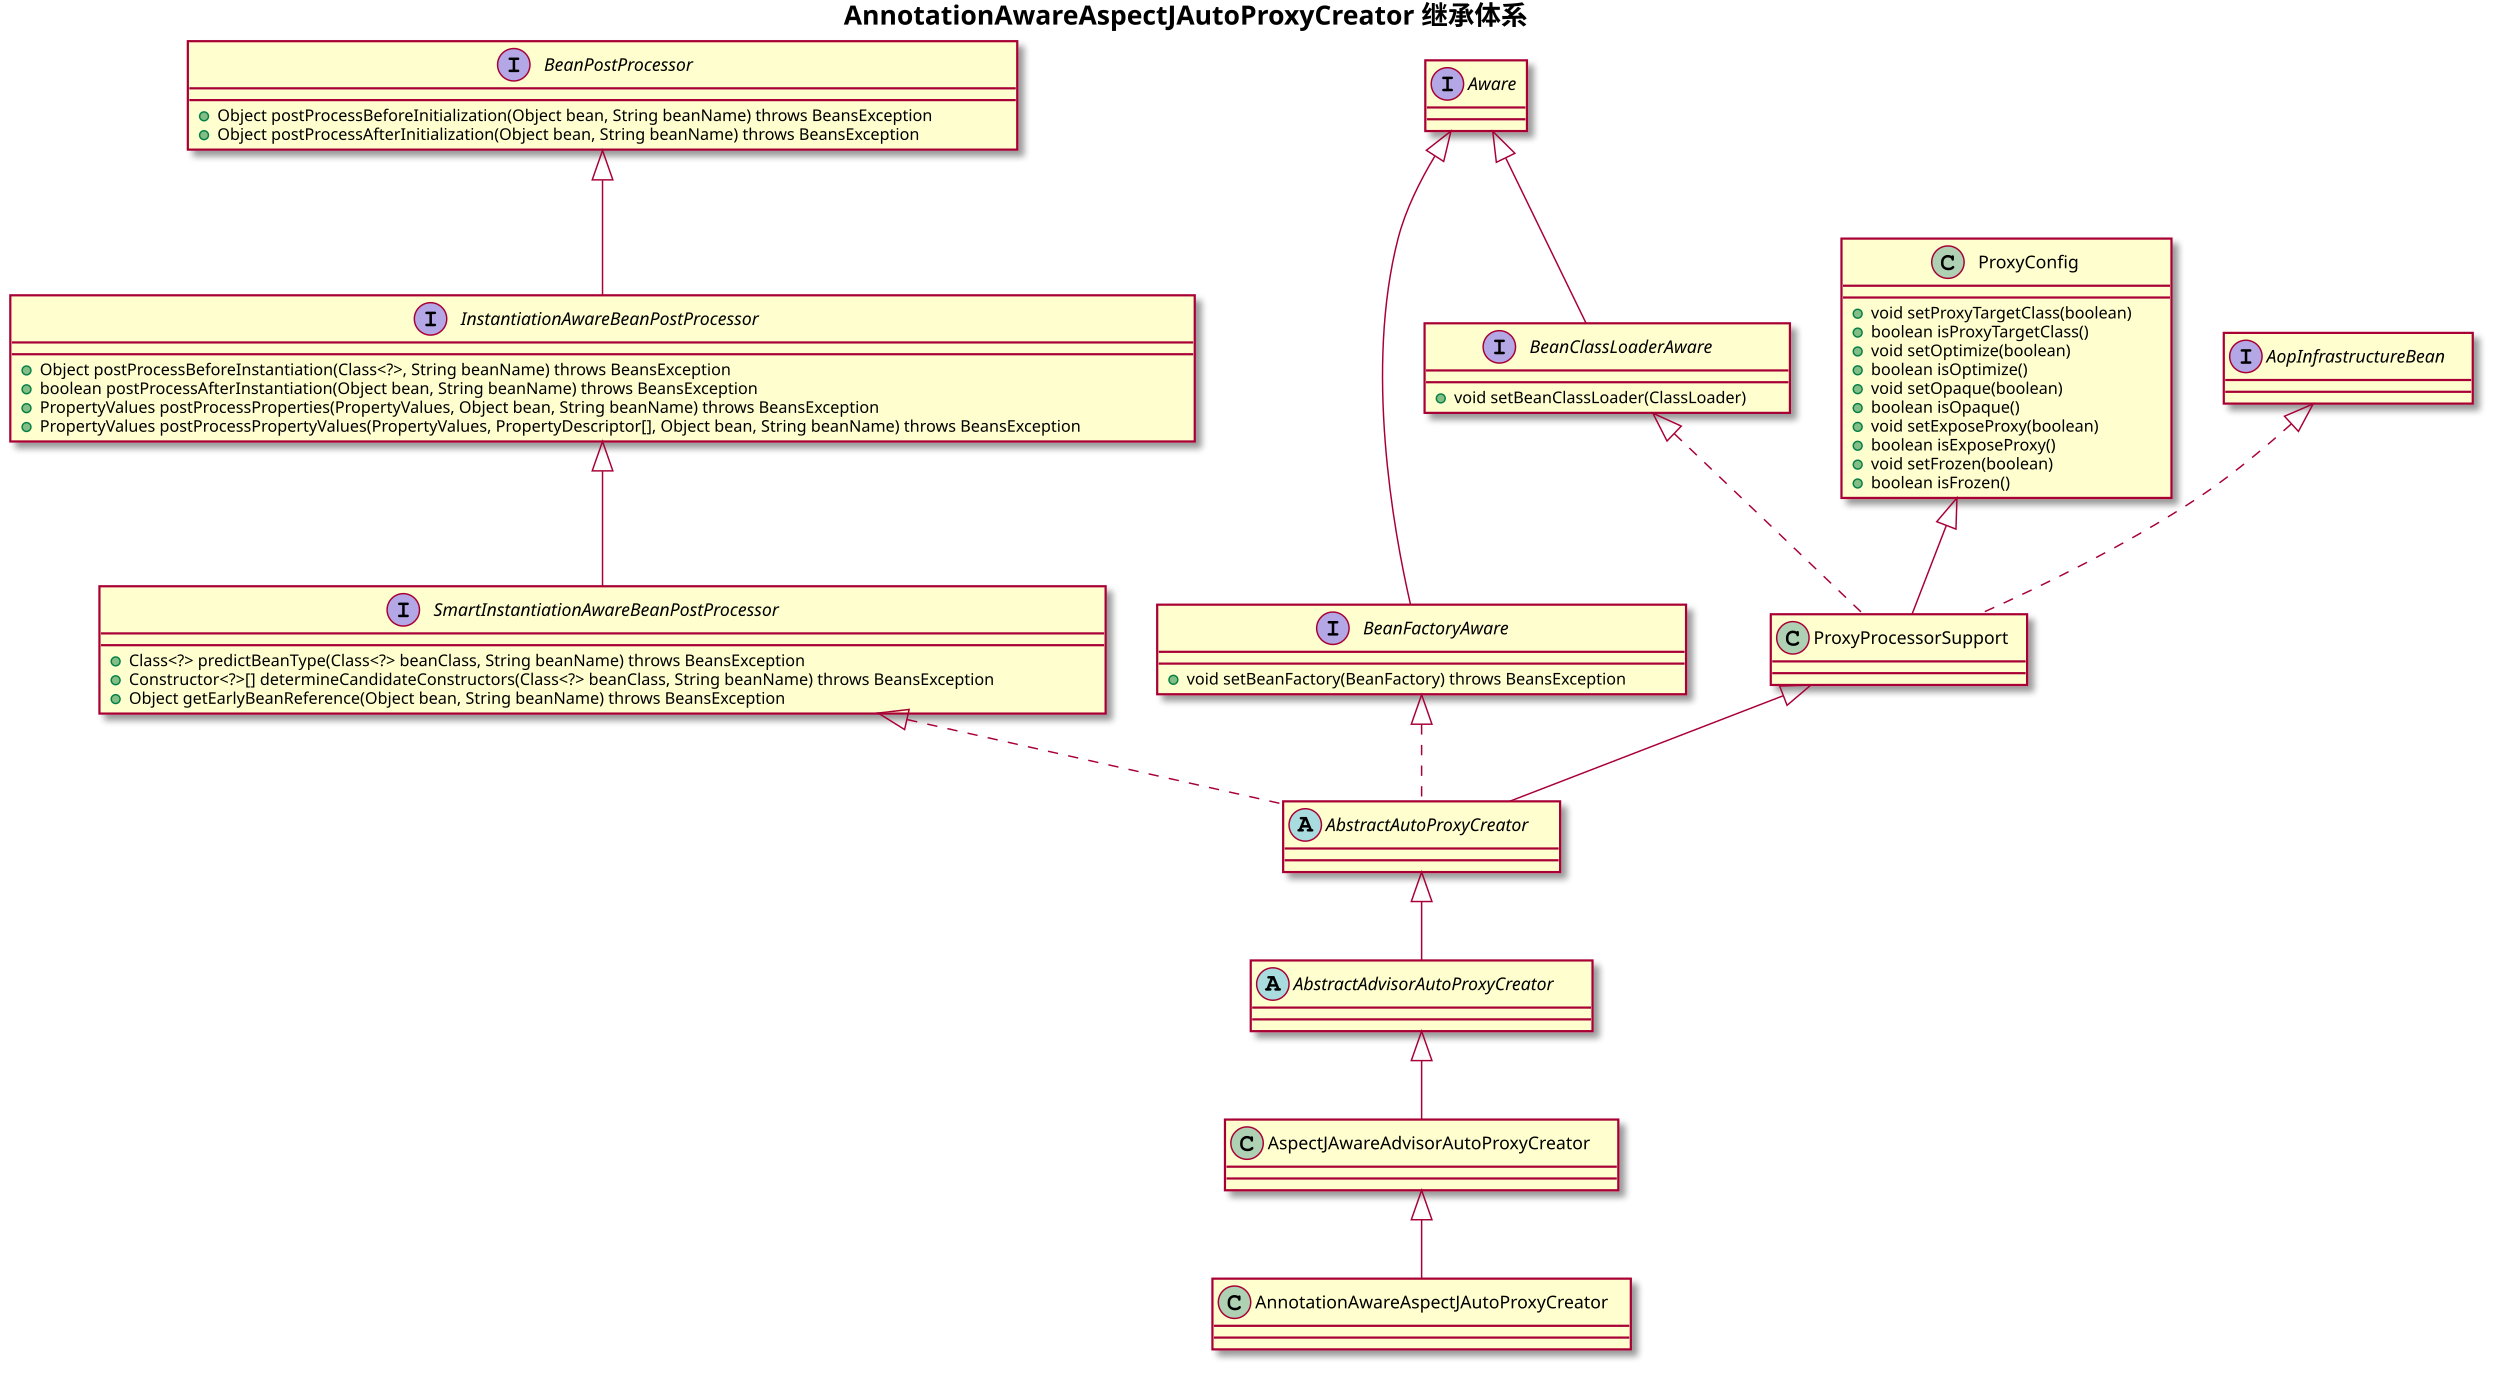
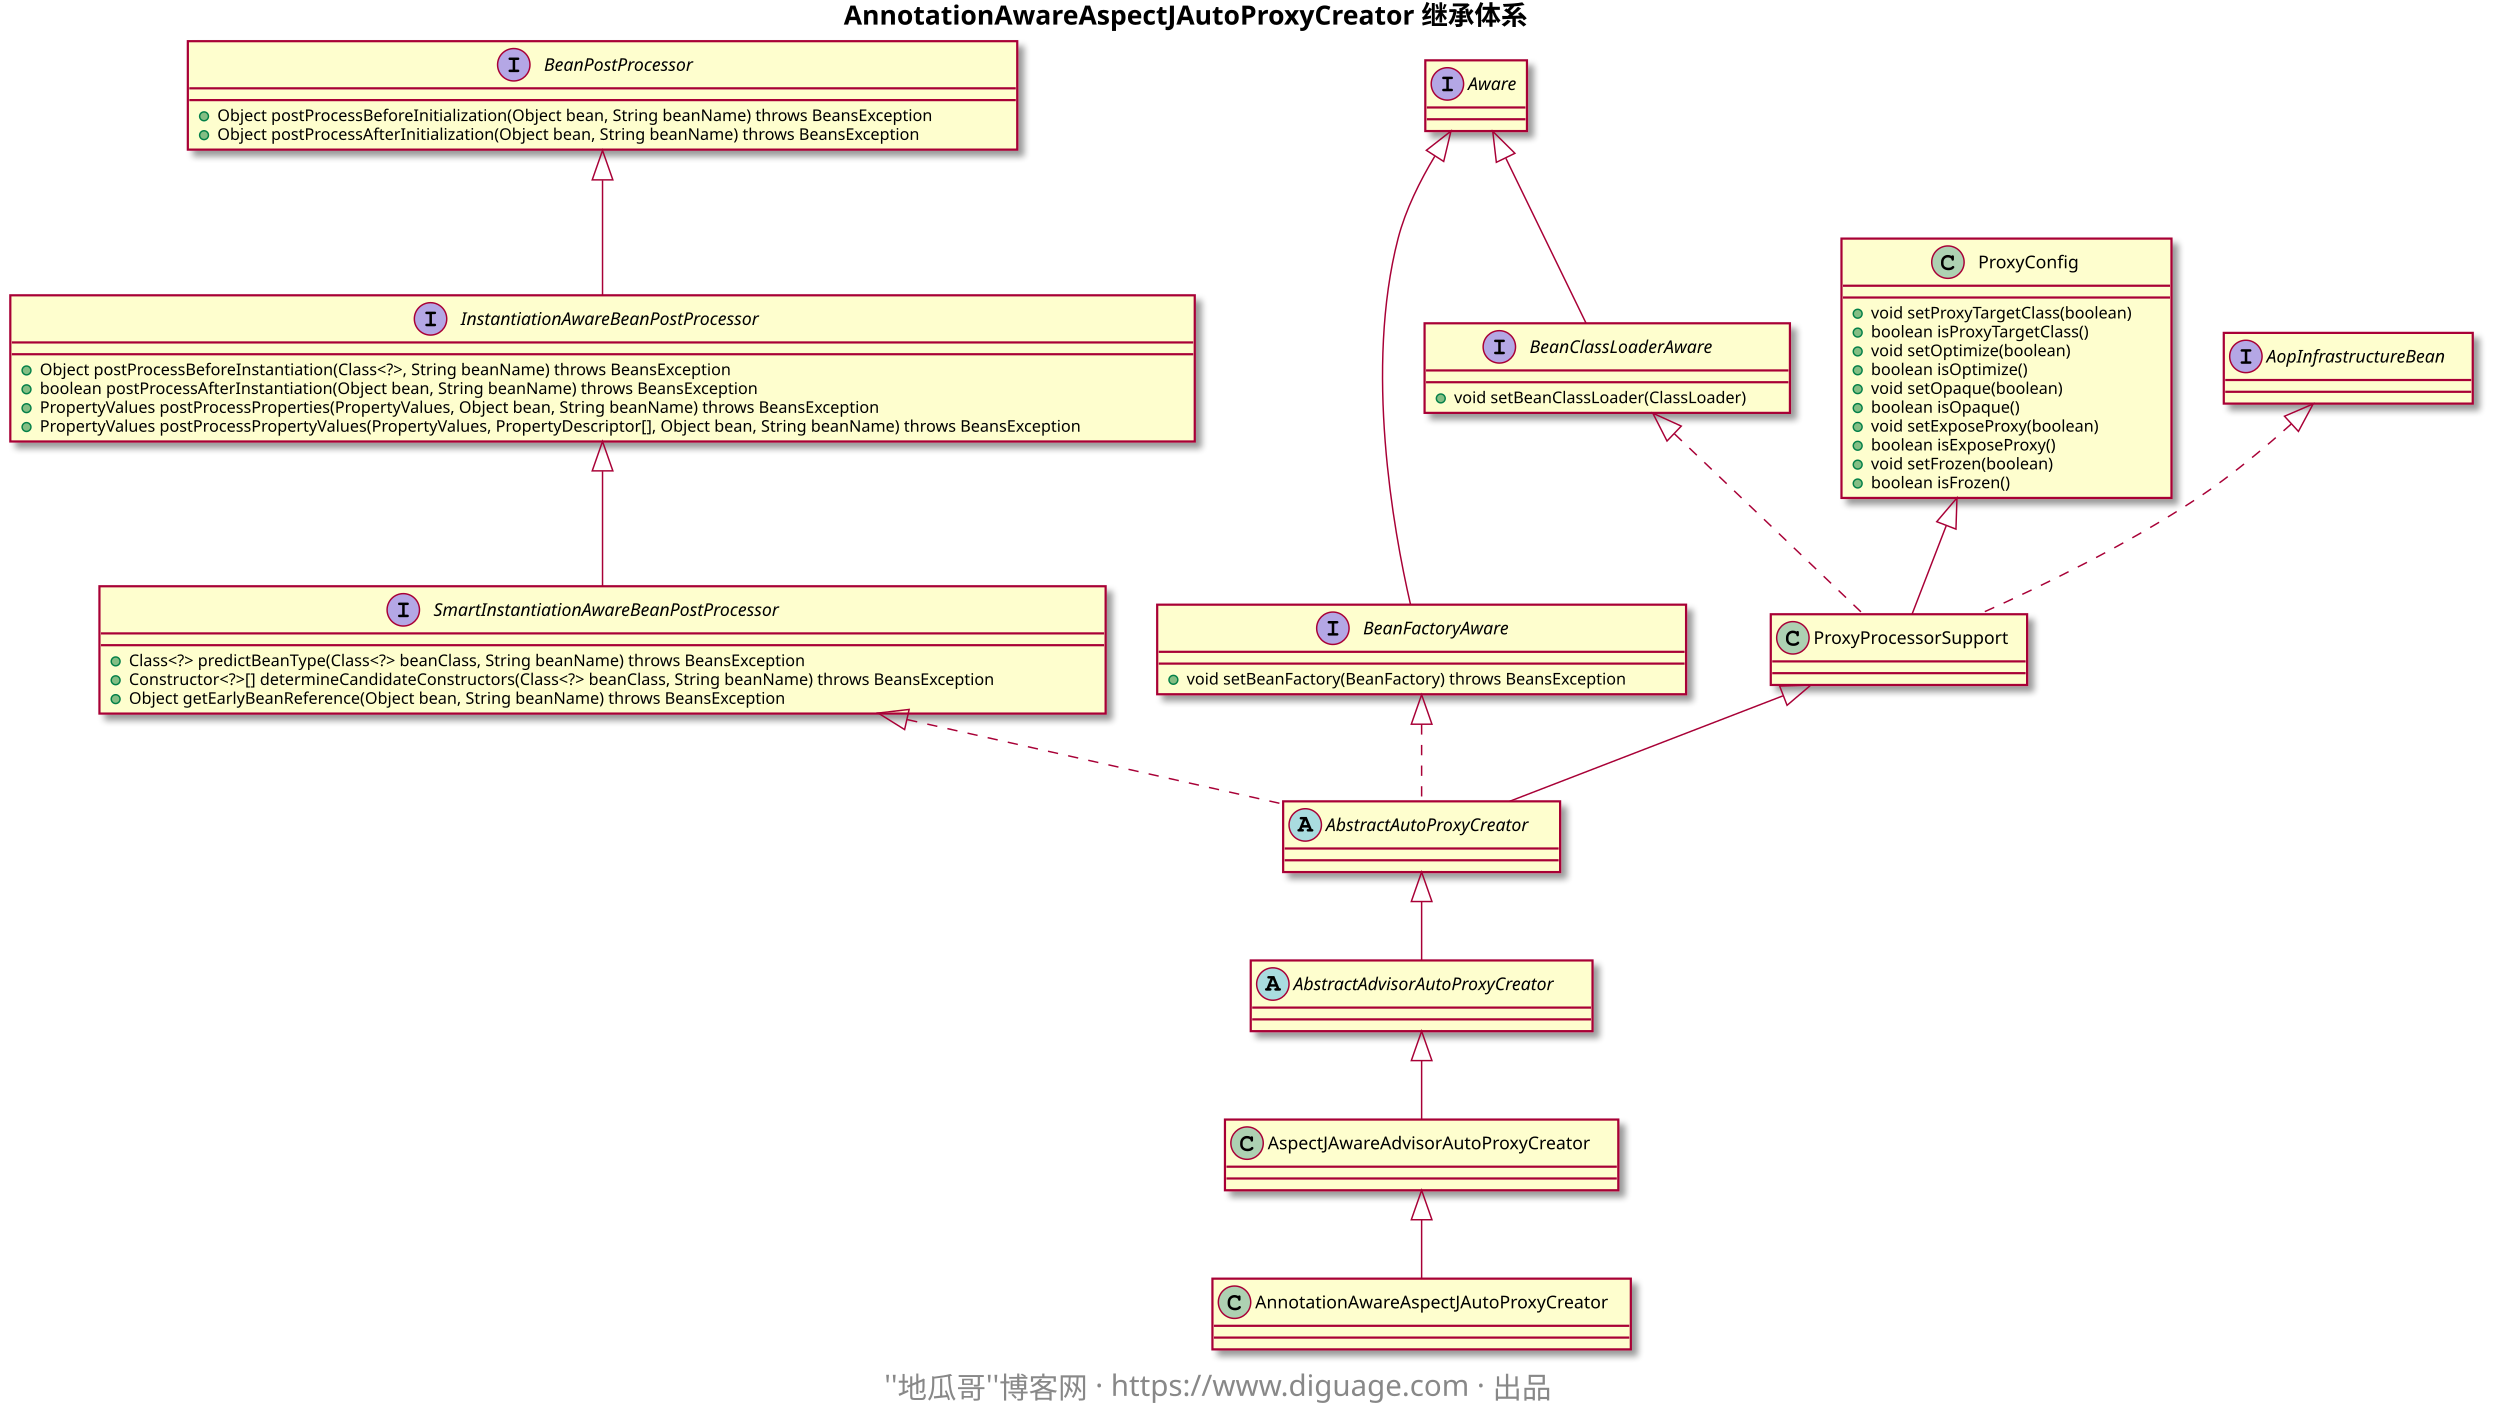
- <svg xmlns="http://www.w3.org/2000/svg" contentScriptType="application/ecmascript" contentStyleType="text/css" height="934px" preserveAspectRatio="none" style="width:1697px;height:934px;" version="1.1" viewBox="0 0 1697 934" width="1697px" zoomAndPan="magnify">
+ <svg xmlns="http://www.w3.org/2000/svg" contentScriptType="application/ecmascript" contentStyleType="text/css" height="961px" preserveAspectRatio="none" style="width:1697px;height:961px;" version="1.1" viewBox="0 0 1697 961" width="1697px" zoomAndPan="magnify">
  <defs>
-     <filter height="300%" id="f1hyvmqnyovmdp" width="300%" x="-1" y="-1">
+     <filter height="300%" id="fa6616kjpkl2q" width="300%" x="-1" y="-1">
      <feGaussianBlur result="blurOut" stdDeviation="2.0" />
      <feColorMatrix in="blurOut" result="blurOut2" type="matrix" values="0 0 0 0 0 0 0 0 0 0 0 0 0 0 0 0 0 0 .4 0" />
      <feOffset dx="4.0" dy="4.0" in="blurOut2" result="blurOut3" />
      <feBlend in="SourceGraphic" in2="blurOut3" mode="normal" />
    </filter>
  </defs>
  <g>
    <text fill="#000000" font-family="sans-serif" font-size="18" font-weight="bold" lengthAdjust="spacingAndGlyphs" textLength="534" x="572.75" y="16.708">AnnotationAwareAspectJAutoProxyCreator 继承体系</text>
-     <rect fill="#FEFECE" filter="url(#f1hyvmqnyovmdp)" height="73.609" id="BeanPostProcessor" style="stroke: #A80036; stroke-width: 1.5;" width="563" x="127.5" y="27.953" />
+     <rect fill="#FEFECE" filter="url(#fa6616kjpkl2q)" height="73.609" id="BeanPostProcessor" style="stroke: #A80036; stroke-width: 1.5;" width="563" x="127.5" y="27.953" />
    <ellipse cx="348.75" cy="43.953" fill="#B4A7E5" rx="11" ry="11" style="stroke: #A80036; stroke-width: 1.0;" />
    <path d="M349.703,40.734 L351.422,40.734 C351.812,40.734 352,40.703 352.125,40.625 C352.391,40.469 352.531,40.188 352.531,39.891 C352.531,39.625 352.422,39.359 352.188,39.188 C352.016,39.078 351.875,39.047 351.422,39.047 L346.281,39.047 C345.844,39.047 345.719,39.062 345.562,39.156 C345.312,39.312 345.156,39.609 345.156,39.891 C345.156,40.172 345.297,40.422 345.516,40.594 C345.672,40.703 345.859,40.734 346.281,40.734 L348,40.734 L348,47.25 L346.281,47.25 C345.844,47.25 345.719,47.266 345.562,47.375 C345.312,47.531 345.156,47.812 345.156,48.109 C345.156,48.359 345.297,48.625 345.516,48.781 C345.672,48.906 345.875,48.953 346.281,48.953 L351.422,48.953 C352.172,48.953 352.531,48.672 352.531,48.109 C352.531,47.828 352.422,47.578 352.188,47.406 C352.016,47.281 351.875,47.25 351.422,47.25 L349.703,47.25 L349.703,40.734 Z " />
    <text fill="#000000" font-family="sans-serif" font-size="12" font-style="italic" lengthAdjust="spacingAndGlyphs" textLength="112" x="369.25" y="48.107">BeanPostProcessor</text>
    <line style="stroke: #A80036; stroke-width: 1.5;" x1="128.5" x2="689.5" y1="59.953" y2="59.953" />
    <line style="stroke: #A80036; stroke-width: 1.5;" x1="128.5" x2="689.5" y1="67.953" y2="67.953" />
    <ellipse cx="138.5" cy="78.953" fill="#84BE84" rx="3" ry="3" style="stroke: #038048; stroke-width: 1.0;" />
    <text fill="#000000" font-family="sans-serif" font-size="11" lengthAdjust="spacingAndGlyphs" textLength="537" x="147.5" y="82.164">Object postProcessBeforeInitialization(Object bean, String beanName) throws BeansException</text>
    <ellipse cx="138.5" cy="91.758" fill="#84BE84" rx="3" ry="3" style="stroke: #038048; stroke-width: 1.0;" />
    <text fill="#000000" font-family="sans-serif" font-size="11" lengthAdjust="spacingAndGlyphs" textLength="526" x="147.5" y="94.968">Object postProcessAfterInitialization(Object bean, String beanName) throws BeansException</text>
-     <rect fill="#FEFECE" filter="url(#f1hyvmqnyovmdp)" height="99.219" id="InstantiationAwareBeanPostProcessor" style="stroke: #A80036; stroke-width: 1.5;" width="804" x="7" y="200.453" />
+     <rect fill="#FEFECE" filter="url(#fa6616kjpkl2q)" height="99.219" id="InstantiationAwareBeanPostProcessor" style="stroke: #A80036; stroke-width: 1.5;" width="804" x="7" y="200.453" />
    <ellipse cx="292.25" cy="216.453" fill="#B4A7E5" rx="11" ry="11" style="stroke: #A80036; stroke-width: 1.0;" />
    <path d="M293.203,213.234 L294.922,213.234 C295.312,213.234 295.5,213.203 295.625,213.125 C295.891,212.969 296.031,212.688 296.031,212.391 C296.031,212.125 295.922,211.859 295.688,211.688 C295.516,211.578 295.375,211.547 294.922,211.547 L289.781,211.547 C289.344,211.547 289.219,211.562 289.062,211.656 C288.812,211.812 288.656,212.109 288.656,212.391 C288.656,212.672 288.797,212.922 289.016,213.094 C289.172,213.203 289.359,213.234 289.781,213.234 L291.5,213.234 L291.5,219.75 L289.781,219.75 C289.344,219.75 289.219,219.766 289.062,219.875 C288.812,220.031 288.656,220.312 288.656,220.609 C288.656,220.859 288.797,221.125 289.016,221.281 C289.172,221.406 289.375,221.453 289.781,221.453 L294.922,221.453 C295.672,221.453 296.031,221.172 296.031,220.609 C296.031,220.328 295.922,220.078 295.688,219.906 C295.516,219.781 295.375,219.75 294.922,219.75 L293.203,219.75 L293.203,213.234 Z " />
    <text fill="#000000" font-family="sans-serif" font-size="12" font-style="italic" lengthAdjust="spacingAndGlyphs" textLength="225" x="312.75" y="220.607">InstantiationAwareBeanPostProcessor</text>
    <line style="stroke: #A80036; stroke-width: 1.5;" x1="8" x2="810" y1="232.453" y2="232.453" />
    <line style="stroke: #A80036; stroke-width: 1.5;" x1="8" x2="810" y1="240.453" y2="240.453" />
    <ellipse cx="18" cy="251.453" fill="#84BE84" rx="3" ry="3" style="stroke: #038048; stroke-width: 1.0;" />
    <text fill="#000000" font-family="sans-serif" font-size="11" lengthAdjust="spacingAndGlyphs" textLength="522" x="27" y="254.664">Object postProcessBeforeInstantiation(Class&lt;?&gt;, String beanName) throws BeansException</text>
    <ellipse cx="18" cy="264.258" fill="#84BE84" rx="3" ry="3" style="stroke: #038048; stroke-width: 1.0;" />
    <text fill="#000000" font-family="sans-serif" font-size="11" lengthAdjust="spacingAndGlyphs" textLength="536" x="27" y="267.468">boolean postProcessAfterInstantiation(Object bean, String beanName) throws BeansException</text>
    <ellipse cx="18" cy="277.062" fill="#84BE84" rx="3" ry="3" style="stroke: #038048; stroke-width: 1.0;" />
    <text fill="#000000" font-family="sans-serif" font-size="11" lengthAdjust="spacingAndGlyphs" textLength="629" x="27" y="280.273">PropertyValues postProcessProperties(PropertyValues, Object bean, String beanName) throws BeansException</text>
    <ellipse cx="18" cy="289.867" fill="#84BE84" rx="3" ry="3" style="stroke: #038048; stroke-width: 1.0;" />
    <text fill="#000000" font-family="sans-serif" font-size="11" lengthAdjust="spacingAndGlyphs" textLength="778" x="27" y="293.078">PropertyValues postProcessPropertyValues(PropertyValues, PropertyDescriptor[], Object bean, String beanName) throws BeansException</text>
-     <rect fill="#FEFECE" filter="url(#f1hyvmqnyovmdp)" height="60.805" id="BeanFactoryAware" style="stroke: #A80036; stroke-width: 1.5;" width="359" x="785.5" y="410.453" />
+     <rect fill="#FEFECE" filter="url(#fa6616kjpkl2q)" height="60.805" id="BeanFactoryAware" style="stroke: #A80036; stroke-width: 1.5;" width="359" x="785.5" y="410.453" />
    <ellipse cx="904.75" cy="426.453" fill="#B4A7E5" rx="11" ry="11" style="stroke: #A80036; stroke-width: 1.0;" />
    <path d="M905.703,423.234 L907.422,423.234 C907.812,423.234 908,423.203 908.125,423.125 C908.391,422.969 908.531,422.688 908.531,422.391 C908.531,422.125 908.422,421.859 908.188,421.688 C908.016,421.578 907.875,421.547 907.422,421.547 L902.281,421.547 C901.844,421.547 901.719,421.562 901.562,421.656 C901.312,421.812 901.156,422.109 901.156,422.391 C901.156,422.672 901.297,422.922 901.516,423.094 C901.672,423.203 901.859,423.234 902.281,423.234 L904,423.234 L904,429.75 L902.281,429.75 C901.844,429.75 901.719,429.766 901.562,429.875 C901.312,430.031 901.156,430.312 901.156,430.609 C901.156,430.859 901.297,431.125 901.516,431.281 C901.672,431.406 901.875,431.453 902.281,431.453 L907.422,431.453 C908.172,431.453 908.531,431.172 908.531,430.609 C908.531,430.328 908.422,430.078 908.188,429.906 C908.016,429.781 907.875,429.75 907.422,429.75 L905.703,429.75 L905.703,423.234 Z " />
    <text fill="#000000" font-family="sans-serif" font-size="12" font-style="italic" lengthAdjust="spacingAndGlyphs" textLength="112" x="925.25" y="430.607">BeanFactoryAware</text>
    <line style="stroke: #A80036; stroke-width: 1.5;" x1="786.5" x2="1143.5" y1="442.453" y2="442.453" />
    <line style="stroke: #A80036; stroke-width: 1.5;" x1="786.5" x2="1143.5" y1="450.453" y2="450.453" />
    <ellipse cx="796.5" cy="461.453" fill="#84BE84" rx="3" ry="3" style="stroke: #038048; stroke-width: 1.0;" />
    <text fill="#000000" font-family="sans-serif" font-size="11" lengthAdjust="spacingAndGlyphs" textLength="333" x="805.5" y="464.664">void setBeanFactory(BeanFactory) throws BeansException</text>
-     <rect fill="#FEFECE" filter="url(#f1hyvmqnyovmdp)" height="48" id="Aware" style="stroke: #A80036; stroke-width: 1.5;" width="69" x="967.5" y="40.953" />
+     <rect fill="#FEFECE" filter="url(#fa6616kjpkl2q)" height="48" id="Aware" style="stroke: #A80036; stroke-width: 1.5;" width="69" x="967.5" y="40.953" />
    <ellipse cx="982.5" cy="56.953" fill="#B4A7E5" rx="11" ry="11" style="stroke: #A80036; stroke-width: 1.0;" />
    <path d="M983.453,53.734 L985.172,53.734 C985.562,53.734 985.75,53.703 985.875,53.625 C986.141,53.469 986.281,53.188 986.281,52.891 C986.281,52.625 986.172,52.359 985.938,52.188 C985.766,52.078 985.625,52.047 985.172,52.047 L980.031,52.047 C979.594,52.047 979.469,52.062 979.312,52.156 C979.062,52.312 978.906,52.609 978.906,52.891 C978.906,53.172 979.047,53.422 979.266,53.594 C979.422,53.703 979.609,53.734 980.031,53.734 L981.75,53.734 L981.75,60.25 L980.031,60.25 C979.594,60.25 979.469,60.266 979.312,60.375 C979.062,60.531 978.906,60.812 978.906,61.109 C978.906,61.359 979.047,61.625 979.266,61.781 C979.422,61.906 979.625,61.953 980.031,61.953 L985.172,61.953 C985.922,61.953 986.281,61.672 986.281,61.109 C986.281,60.828 986.172,60.578 985.938,60.406 C985.766,60.281 985.625,60.25 985.172,60.25 L983.453,60.25 L983.453,53.734 Z " />
    <text fill="#000000" font-family="sans-serif" font-size="12" font-style="italic" lengthAdjust="spacingAndGlyphs" textLength="37" x="996.5" y="61.107">Aware</text>
    <line style="stroke: #A80036; stroke-width: 1.5;" x1="968.5" x2="1035.5" y1="72.953" y2="72.953" />
    <line style="stroke: #A80036; stroke-width: 1.5;" x1="968.5" x2="1035.5" y1="80.953" y2="80.953" />
-     <rect fill="#FEFECE" filter="url(#f1hyvmqnyovmdp)" height="60.805" id="BeanClassLoaderAware" style="stroke: #A80036; stroke-width: 1.5;" width="248" x="967" y="219.453" />
+     <rect fill="#FEFECE" filter="url(#fa6616kjpkl2q)" height="60.805" id="BeanClassLoaderAware" style="stroke: #A80036; stroke-width: 1.5;" width="248" x="967" y="219.453" />
    <ellipse cx="1017.75" cy="235.453" fill="#B4A7E5" rx="11" ry="11" style="stroke: #A80036; stroke-width: 1.0;" />
    <path d="M1018.703,232.234 L1020.422,232.234 C1020.812,232.234 1021,232.203 1021.125,232.125 C1021.391,231.969 1021.531,231.688 1021.531,231.391 C1021.531,231.125 1021.422,230.859 1021.188,230.688 C1021.016,230.578 1020.875,230.547 1020.422,230.547 L1015.281,230.547 C1014.844,230.547 1014.719,230.562 1014.562,230.656 C1014.312,230.812 1014.156,231.109 1014.156,231.391 C1014.156,231.672 1014.297,231.922 1014.516,232.094 C1014.672,232.203 1014.859,232.234 1015.281,232.234 L1017,232.234 L1017,238.75 L1015.281,238.75 C1014.844,238.75 1014.719,238.766 1014.562,238.875 C1014.312,239.031 1014.156,239.312 1014.156,239.609 C1014.156,239.859 1014.297,240.125 1014.516,240.281 C1014.672,240.406 1014.875,240.453 1015.281,240.453 L1020.422,240.453 C1021.172,240.453 1021.531,240.172 1021.531,239.609 C1021.531,239.328 1021.422,239.078 1021.188,238.906 C1021.016,238.781 1020.875,238.75 1020.422,238.75 L1018.703,238.75 L1018.703,232.234 Z " />
    <text fill="#000000" font-family="sans-serif" font-size="12" font-style="italic" lengthAdjust="spacingAndGlyphs" textLength="138" x="1038.25" y="239.607">BeanClassLoaderAware</text>
    <line style="stroke: #A80036; stroke-width: 1.5;" x1="968" x2="1214" y1="251.453" y2="251.453" />
    <line style="stroke: #A80036; stroke-width: 1.5;" x1="968" x2="1214" y1="259.453" y2="259.453" />
    <ellipse cx="978" cy="270.453" fill="#84BE84" rx="3" ry="3" style="stroke: #038048; stroke-width: 1.0;" />
    <text fill="#000000" font-family="sans-serif" font-size="11" lengthAdjust="spacingAndGlyphs" textLength="222" x="987" y="273.664">void setBeanClassLoader(ClassLoader)</text>
-     <rect fill="#FEFECE" filter="url(#f1hyvmqnyovmdp)" height="86.414" id="SmartInstantiationAwareBeanPostProcessor" style="stroke: #A80036; stroke-width: 1.5;" width="683" x="67.5" y="397.953" />
+     <rect fill="#FEFECE" filter="url(#fa6616kjpkl2q)" height="86.414" id="SmartInstantiationAwareBeanPostProcessor" style="stroke: #A80036; stroke-width: 1.5;" width="683" x="67.5" y="397.953" />
    <ellipse cx="273.75" cy="413.953" fill="#B4A7E5" rx="11" ry="11" style="stroke: #A80036; stroke-width: 1.0;" />
    <path d="M274.703,410.734 L276.422,410.734 C276.812,410.734 277,410.703 277.125,410.625 C277.391,410.469 277.531,410.188 277.531,409.891 C277.531,409.625 277.422,409.359 277.188,409.188 C277.016,409.078 276.875,409.047 276.422,409.047 L271.281,409.047 C270.844,409.047 270.719,409.062 270.562,409.156 C270.312,409.312 270.156,409.609 270.156,409.891 C270.156,410.172 270.297,410.422 270.516,410.594 C270.672,410.703 270.859,410.734 271.281,410.734 L273,410.734 L273,417.25 L271.281,417.25 C270.844,417.25 270.719,417.266 270.562,417.375 C270.312,417.531 270.156,417.812 270.156,418.109 C270.156,418.359 270.297,418.625 270.516,418.781 C270.672,418.906 270.875,418.953 271.281,418.953 L276.422,418.953 C277.172,418.953 277.531,418.672 277.531,418.109 C277.531,417.828 277.422,417.578 277.188,417.406 C277.016,417.281 276.875,417.25 276.422,417.25 L274.703,417.25 L274.703,410.734 Z " />
    <text fill="#000000" font-family="sans-serif" font-size="12" font-style="italic" lengthAdjust="spacingAndGlyphs" textLength="262" x="294.25" y="418.107">SmartInstantiationAwareBeanPostProcessor</text>
    <line style="stroke: #A80036; stroke-width: 1.5;" x1="68.5" x2="749.5" y1="429.953" y2="429.953" />
    <line style="stroke: #A80036; stroke-width: 1.5;" x1="68.5" x2="749.5" y1="437.953" y2="437.953" />
    <ellipse cx="78.5" cy="448.953" fill="#84BE84" rx="3" ry="3" style="stroke: #038048; stroke-width: 1.0;" />
    <text fill="#000000" font-family="sans-serif" font-size="11" lengthAdjust="spacingAndGlyphs" textLength="525" x="87.5" y="452.164">Class&lt;?&gt; predictBeanType(Class&lt;?&gt; beanClass, String beanName) throws BeansException</text>
    <ellipse cx="78.5" cy="461.758" fill="#84BE84" rx="3" ry="3" style="stroke: #038048; stroke-width: 1.0;" />
    <text fill="#000000" font-family="sans-serif" font-size="11" lengthAdjust="spacingAndGlyphs" textLength="657" x="87.5" y="464.968">Constructor&lt;?&gt;[] determineCandidateConstructors(Class&lt;?&gt; beanClass, String beanName) throws BeansException</text>
    <ellipse cx="78.5" cy="474.562" fill="#84BE84" rx="3" ry="3" style="stroke: #038048; stroke-width: 1.0;" />
    <text fill="#000000" font-family="sans-serif" font-size="11" lengthAdjust="spacingAndGlyphs" textLength="500" x="87.5" y="477.773">Object getEarlyBeanReference(Object bean, String beanName) throws BeansException</text>
-     <rect fill="#FEFECE" filter="url(#f1hyvmqnyovmdp)" height="176.047" id="ProxyConfig" style="stroke: #A80036; stroke-width: 1.5;" width="224" x="1250" y="161.953" />
+     <rect fill="#FEFECE" filter="url(#fa6616kjpkl2q)" height="176.047" id="ProxyConfig" style="stroke: #A80036; stroke-width: 1.5;" width="224" x="1250" y="161.953" />
    <ellipse cx="1322.25" cy="177.953" fill="#ADD1B2" rx="11" ry="11" style="stroke: #A80036; stroke-width: 1.0;" />
    <path d="M1324.594,173.625 C1323.656,173.188 1323.062,173.047 1322.188,173.047 C1319.562,173.047 1317.562,175.125 1317.562,177.844 L1317.562,178.969 C1317.562,181.547 1319.672,183.438 1322.562,183.438 C1323.781,183.438 1324.938,183.141 1325.688,182.594 C1326.266,182.188 1326.594,181.734 1326.594,181.344 C1326.594,180.891 1326.203,180.5 1325.734,180.5 C1325.516,180.5 1325.312,180.578 1325.125,180.766 C1324.672,181.25 1324.672,181.25 1324.484,181.344 C1324.062,181.609 1323.375,181.734 1322.609,181.734 C1320.562,181.734 1319.266,180.641 1319.266,178.938 L1319.266,177.844 C1319.266,176.062 1320.516,174.75 1322.25,174.75 C1322.828,174.75 1323.438,174.906 1323.906,175.156 C1324.391,175.438 1324.562,175.656 1324.656,176.062 C1324.719,176.469 1324.75,176.594 1324.891,176.719 C1325.031,176.859 1325.266,176.969 1325.484,176.969 C1325.75,176.969 1326.016,176.828 1326.188,176.609 C1326.297,176.453 1326.328,176.266 1326.328,175.844 L1326.328,174.422 C1326.328,173.984 1326.312,173.859 1326.219,173.703 C1326.062,173.438 1325.781,173.297 1325.484,173.297 C1325.188,173.297 1324.984,173.391 1324.766,173.703 L1324.594,173.625 Z " />
    <text fill="#000000" font-family="sans-serif" font-size="12" lengthAdjust="spacingAndGlyphs" textLength="71" x="1342.75" y="182.107">ProxyConfig</text>
    <line style="stroke: #A80036; stroke-width: 1.5;" x1="1251" x2="1473" y1="193.953" y2="193.953" />
    <line style="stroke: #A80036; stroke-width: 1.5;" x1="1251" x2="1473" y1="201.953" y2="201.953" />
    <ellipse cx="1261" cy="212.953" fill="#84BE84" rx="3" ry="3" style="stroke: #038048; stroke-width: 1.0;" />
    <text fill="#000000" font-family="sans-serif" font-size="11" lengthAdjust="spacingAndGlyphs" textLength="198" x="1270" y="216.164">void setProxyTargetClass(boolean)</text>
    <ellipse cx="1261" cy="225.758" fill="#84BE84" rx="3" ry="3" style="stroke: #038048; stroke-width: 1.0;" />
    <text fill="#000000" font-family="sans-serif" font-size="11" lengthAdjust="spacingAndGlyphs" textLength="165" x="1270" y="228.968">boolean isProxyTargetClass()</text>
    <ellipse cx="1261" cy="238.562" fill="#84BE84" rx="3" ry="3" style="stroke: #038048; stroke-width: 1.0;" />
    <text fill="#000000" font-family="sans-serif" font-size="11" lengthAdjust="spacingAndGlyphs" textLength="152" x="1270" y="241.773">void setOptimize(boolean)</text>
    <ellipse cx="1261" cy="251.367" fill="#84BE84" rx="3" ry="3" style="stroke: #038048; stroke-width: 1.0;" />
    <text fill="#000000" font-family="sans-serif" font-size="11" lengthAdjust="spacingAndGlyphs" textLength="119" x="1270" y="254.578">boolean isOptimize()</text>
    <ellipse cx="1261" cy="264.172" fill="#84BE84" rx="3" ry="3" style="stroke: #038048; stroke-width: 1.0;" />
    <text fill="#000000" font-family="sans-serif" font-size="11" lengthAdjust="spacingAndGlyphs" textLength="145" x="1270" y="267.382">void setOpaque(boolean)</text>
    <ellipse cx="1261" cy="276.977" fill="#84BE84" rx="3" ry="3" style="stroke: #038048; stroke-width: 1.0;" />
    <text fill="#000000" font-family="sans-serif" font-size="11" lengthAdjust="spacingAndGlyphs" textLength="112" x="1270" y="280.187">boolean isOpaque()</text>
    <ellipse cx="1261" cy="289.781" fill="#84BE84" rx="3" ry="3" style="stroke: #038048; stroke-width: 1.0;" />
    <text fill="#000000" font-family="sans-serif" font-size="11" lengthAdjust="spacingAndGlyphs" textLength="173" x="1270" y="292.992">void setExposeProxy(boolean)</text>
    <ellipse cx="1261" cy="302.586" fill="#84BE84" rx="3" ry="3" style="stroke: #038048; stroke-width: 1.0;" />
    <text fill="#000000" font-family="sans-serif" font-size="11" lengthAdjust="spacingAndGlyphs" textLength="140" x="1270" y="305.796">boolean isExposeProxy()</text>
    <ellipse cx="1261" cy="315.391" fill="#84BE84" rx="3" ry="3" style="stroke: #038048; stroke-width: 1.0;" />
    <text fill="#000000" font-family="sans-serif" font-size="11" lengthAdjust="spacingAndGlyphs" textLength="139" x="1270" y="318.601">void setFrozen(boolean)</text>
    <ellipse cx="1261" cy="328.195" fill="#84BE84" rx="3" ry="3" style="stroke: #038048; stroke-width: 1.0;" />
    <text fill="#000000" font-family="sans-serif" font-size="11" lengthAdjust="spacingAndGlyphs" textLength="106" x="1270" y="331.406">boolean isFrozen()</text>
-     <rect fill="#FEFECE" filter="url(#f1hyvmqnyovmdp)" height="48" id="ProxyProcessorSupport" style="stroke: #A80036; stroke-width: 1.5;" width="174" x="1202" y="416.953" />
+     <rect fill="#FEFECE" filter="url(#fa6616kjpkl2q)" height="48" id="ProxyProcessorSupport" style="stroke: #A80036; stroke-width: 1.5;" width="174" x="1202" y="416.953" />
    <ellipse cx="1217" cy="432.953" fill="#ADD1B2" rx="11" ry="11" style="stroke: #A80036; stroke-width: 1.0;" />
    <path d="M1219.344,428.625 C1218.406,428.188 1217.812,428.047 1216.938,428.047 C1214.312,428.047 1212.312,430.125 1212.312,432.844 L1212.312,433.969 C1212.312,436.547 1214.422,438.438 1217.312,438.438 C1218.531,438.438 1219.688,438.141 1220.438,437.594 C1221.016,437.188 1221.344,436.734 1221.344,436.344 C1221.344,435.891 1220.953,435.5 1220.484,435.5 C1220.266,435.5 1220.062,435.578 1219.875,435.766 C1219.422,436.25 1219.422,436.25 1219.234,436.344 C1218.812,436.609 1218.125,436.734 1217.359,436.734 C1215.312,436.734 1214.016,435.641 1214.016,433.938 L1214.016,432.844 C1214.016,431.062 1215.266,429.75 1217,429.75 C1217.578,429.75 1218.188,429.906 1218.656,430.156 C1219.141,430.438 1219.312,430.656 1219.406,431.062 C1219.469,431.469 1219.5,431.594 1219.641,431.719 C1219.781,431.859 1220.016,431.969 1220.234,431.969 C1220.5,431.969 1220.766,431.828 1220.938,431.609 C1221.047,431.453 1221.078,431.266 1221.078,430.844 L1221.078,429.422 C1221.078,428.984 1221.062,428.859 1220.969,428.703 C1220.812,428.438 1220.531,428.297 1220.234,428.297 C1219.938,428.297 1219.734,428.391 1219.516,428.703 L1219.344,428.625 Z " />
    <text fill="#000000" font-family="sans-serif" font-size="12" lengthAdjust="spacingAndGlyphs" textLength="142" x="1231" y="437.107">ProxyProcessorSupport</text>
    <line style="stroke: #A80036; stroke-width: 1.5;" x1="1203" x2="1375" y1="448.953" y2="448.953" />
    <line style="stroke: #A80036; stroke-width: 1.5;" x1="1203" x2="1375" y1="456.953" y2="456.953" />
-     <rect fill="#FEFECE" filter="url(#f1hyvmqnyovmdp)" height="48" id="AopInfrastructureBean" style="stroke: #A80036; stroke-width: 1.5;" width="169" x="1509.5" y="225.953" />
+     <rect fill="#FEFECE" filter="url(#fa6616kjpkl2q)" height="48" id="AopInfrastructureBean" style="stroke: #A80036; stroke-width: 1.5;" width="169" x="1509.5" y="225.953" />
    <ellipse cx="1524.5" cy="241.953" fill="#B4A7E5" rx="11" ry="11" style="stroke: #A80036; stroke-width: 1.0;" />
    <path d="M1525.453,238.734 L1527.172,238.734 C1527.562,238.734 1527.75,238.703 1527.875,238.625 C1528.141,238.469 1528.281,238.188 1528.281,237.891 C1528.281,237.625 1528.172,237.359 1527.938,237.188 C1527.766,237.078 1527.625,237.047 1527.172,237.047 L1522.031,237.047 C1521.594,237.047 1521.469,237.062 1521.312,237.156 C1521.062,237.312 1520.906,237.609 1520.906,237.891 C1520.906,238.172 1521.047,238.422 1521.266,238.594 C1521.422,238.703 1521.609,238.734 1522.031,238.734 L1523.75,238.734 L1523.75,245.25 L1522.031,245.25 C1521.594,245.25 1521.469,245.266 1521.312,245.375 C1521.062,245.531 1520.906,245.812 1520.906,246.109 C1520.906,246.359 1521.047,246.625 1521.266,246.781 C1521.422,246.906 1521.625,246.953 1522.031,246.953 L1527.172,246.953 C1527.922,246.953 1528.281,246.672 1528.281,246.109 C1528.281,245.828 1528.172,245.578 1527.938,245.406 C1527.766,245.281 1527.625,245.25 1527.172,245.25 L1525.453,245.25 L1525.453,238.734 Z " />
    <text fill="#000000" font-family="sans-serif" font-size="12" font-style="italic" lengthAdjust="spacingAndGlyphs" textLength="137" x="1538.5" y="246.107">AopInfrastructureBean</text>
    <line style="stroke: #A80036; stroke-width: 1.5;" x1="1510.5" x2="1677.5" y1="257.953" y2="257.953" />
    <line style="stroke: #A80036; stroke-width: 1.5;" x1="1510.5" x2="1677.5" y1="265.953" y2="265.953" />
-     <rect fill="#FEFECE" filter="url(#f1hyvmqnyovmdp)" height="48" id="AbstractAutoProxyCreator" style="stroke: #A80036; stroke-width: 1.5;" width="188" x="871" y="543.953" />
+     <rect fill="#FEFECE" filter="url(#fa6616kjpkl2q)" height="48" id="AbstractAutoProxyCreator" style="stroke: #A80036; stroke-width: 1.5;" width="188" x="871" y="543.953" />
    <ellipse cx="886" cy="559.953" fill="#A9DCDF" rx="11" ry="11" style="stroke: #A80036; stroke-width: 1.0;" />
    <path d="M888.078,561.766 L888.469,562.75 L888.078,562.75 C887.625,562.75 887.516,562.766 887.359,562.875 C887.109,563.031 886.953,563.312 886.953,563.609 C886.953,563.875 887.094,564.125 887.312,564.281 C887.453,564.406 887.656,564.453 888.078,564.453 L890.438,564.453 C890.797,564.453 891.016,564.422 891.156,564.328 C891.406,564.188 891.562,563.891 891.562,563.609 C891.562,563.328 891.422,563.078 891.203,562.922 C891.031,562.781 890.875,562.75 890.406,562.75 L887.016,554.547 L883.344,554.547 C882.891,554.547 882.766,554.562 882.609,554.656 C882.359,554.828 882.203,555.109 882.203,555.391 C882.203,555.672 882.344,555.922 882.562,556.094 C882.734,556.203 882.906,556.234 883.344,556.234 L884.422,556.234 L881.781,562.75 C881.359,562.75 881.203,562.766 881.047,562.875 C880.797,563.031 880.641,563.312 880.641,563.609 C880.641,564.172 881.016,564.453 881.766,564.453 L884.031,564.453 C884.391,564.453 884.609,564.422 884.734,564.328 C885,564.188 885.141,563.891 885.141,563.609 C885.141,563.328 885.016,563.078 884.797,562.906 C884.625,562.781 884.484,562.75 884.031,562.75 L883.641,562.75 L884.031,561.766 L888.078,561.766 Z M887.375,560.062 L884.703,560.062 L886.047,556.797 L887.375,560.062 Z " />
    <text fill="#000000" font-family="sans-serif" font-size="12" font-style="italic" lengthAdjust="spacingAndGlyphs" textLength="156" x="900" y="564.107">AbstractAutoProxyCreator</text>
    <line style="stroke: #A80036; stroke-width: 1.5;" x1="872" x2="1058" y1="575.953" y2="575.953" />
    <line style="stroke: #A80036; stroke-width: 1.5;" x1="872" x2="1058" y1="583.953" y2="583.953" />
-     <rect fill="#FEFECE" filter="url(#f1hyvmqnyovmdp)" height="48" id="AbstractAdvisorAutoProxyCreator" style="stroke: #A80036; stroke-width: 1.5;" width="232" x="849" y="651.953" />
+     <rect fill="#FEFECE" filter="url(#fa6616kjpkl2q)" height="48" id="AbstractAdvisorAutoProxyCreator" style="stroke: #A80036; stroke-width: 1.5;" width="232" x="849" y="651.953" />
    <ellipse cx="864" cy="667.953" fill="#A9DCDF" rx="11" ry="11" style="stroke: #A80036; stroke-width: 1.0;" />
    <path d="M866.078,669.766 L866.469,670.75 L866.078,670.75 C865.625,670.75 865.516,670.766 865.359,670.875 C865.109,671.031 864.953,671.312 864.953,671.609 C864.953,671.875 865.094,672.125 865.312,672.281 C865.453,672.406 865.656,672.453 866.078,672.453 L868.438,672.453 C868.797,672.453 869.016,672.422 869.156,672.328 C869.406,672.188 869.562,671.891 869.562,671.609 C869.562,671.328 869.422,671.078 869.203,670.922 C869.031,670.781 868.875,670.75 868.406,670.75 L865.016,662.547 L861.344,662.547 C860.891,662.547 860.766,662.562 860.609,662.656 C860.359,662.828 860.203,663.109 860.203,663.391 C860.203,663.672 860.344,663.922 860.562,664.094 C860.734,664.203 860.906,664.234 861.344,664.234 L862.422,664.234 L859.781,670.75 C859.359,670.75 859.203,670.766 859.047,670.875 C858.797,671.031 858.641,671.312 858.641,671.609 C858.641,672.172 859.016,672.453 859.766,672.453 L862.031,672.453 C862.391,672.453 862.609,672.422 862.734,672.328 C863,672.188 863.141,671.891 863.141,671.609 C863.141,671.328 863.016,671.078 862.797,670.906 C862.625,670.781 862.484,670.75 862.031,670.75 L861.641,670.75 L862.031,669.766 L866.078,669.766 Z M865.375,668.062 L862.703,668.062 L864.047,664.797 L865.375,668.062 Z " />
    <text fill="#000000" font-family="sans-serif" font-size="12" font-style="italic" lengthAdjust="spacingAndGlyphs" textLength="200" x="878" y="672.107">AbstractAdvisorAutoProxyCreator</text>
    <line style="stroke: #A80036; stroke-width: 1.5;" x1="850" x2="1080" y1="683.953" y2="683.953" />
    <line style="stroke: #A80036; stroke-width: 1.5;" x1="850" x2="1080" y1="691.953" y2="691.953" />
-     <rect fill="#FEFECE" filter="url(#f1hyvmqnyovmdp)" height="48" id="AspectJAwareAdvisorAutoProxyCreator" style="stroke: #A80036; stroke-width: 1.5;" width="267" x="831.5" y="759.953" />
+     <rect fill="#FEFECE" filter="url(#fa6616kjpkl2q)" height="48" id="AspectJAwareAdvisorAutoProxyCreator" style="stroke: #A80036; stroke-width: 1.5;" width="267" x="831.5" y="759.953" />
    <ellipse cx="846.5" cy="775.953" fill="#ADD1B2" rx="11" ry="11" style="stroke: #A80036; stroke-width: 1.0;" />
    <path d="M848.844,771.625 C847.906,771.188 847.312,771.047 846.438,771.047 C843.812,771.047 841.812,773.125 841.812,775.844 L841.812,776.969 C841.812,779.547 843.922,781.438 846.812,781.438 C848.031,781.438 849.188,781.141 849.938,780.594 C850.516,780.188 850.844,779.734 850.844,779.344 C850.844,778.891 850.453,778.5 849.984,778.5 C849.766,778.5 849.562,778.578 849.375,778.766 C848.922,779.25 848.922,779.25 848.734,779.344 C848.312,779.609 847.625,779.734 846.859,779.734 C844.812,779.734 843.516,778.641 843.516,776.938 L843.516,775.844 C843.516,774.062 844.766,772.75 846.5,772.75 C847.078,772.75 847.688,772.906 848.156,773.156 C848.641,773.438 848.812,773.656 848.906,774.062 C848.969,774.469 849,774.594 849.141,774.719 C849.281,774.859 849.516,774.969 849.734,774.969 C850,774.969 850.266,774.828 850.438,774.609 C850.547,774.453 850.578,774.266 850.578,773.844 L850.578,772.422 C850.578,771.984 850.562,771.859 850.469,771.703 C850.312,771.438 850.031,771.297 849.734,771.297 C849.438,771.297 849.234,771.391 849.016,771.703 L848.844,771.625 Z " />
    <text fill="#000000" font-family="sans-serif" font-size="12" lengthAdjust="spacingAndGlyphs" textLength="235" x="860.5" y="780.107">AspectJAwareAdvisorAutoProxyCreator</text>
    <line style="stroke: #A80036; stroke-width: 1.5;" x1="832.5" x2="1097.5" y1="791.953" y2="791.953" />
    <line style="stroke: #A80036; stroke-width: 1.5;" x1="832.5" x2="1097.5" y1="799.953" y2="799.953" />
-     <rect fill="#FEFECE" filter="url(#f1hyvmqnyovmdp)" height="48" id="AnnotationAwareAspectJAutoProxyCreator" style="stroke: #A80036; stroke-width: 1.5;" width="284" x="823" y="867.953" />
+     <rect fill="#FEFECE" filter="url(#fa6616kjpkl2q)" height="48" id="AnnotationAwareAspectJAutoProxyCreator" style="stroke: #A80036; stroke-width: 1.5;" width="284" x="823" y="867.953" />
    <ellipse cx="838" cy="883.953" fill="#ADD1B2" rx="11" ry="11" style="stroke: #A80036; stroke-width: 1.0;" />
    <path d="M840.344,879.625 C839.406,879.188 838.812,879.047 837.938,879.047 C835.312,879.047 833.312,881.125 833.312,883.844 L833.312,884.969 C833.312,887.547 835.422,889.438 838.312,889.438 C839.531,889.438 840.688,889.141 841.438,888.594 C842.016,888.188 842.344,887.734 842.344,887.344 C842.344,886.891 841.953,886.5 841.484,886.5 C841.266,886.5 841.062,886.578 840.875,886.766 C840.422,887.25 840.422,887.25 840.234,887.344 C839.812,887.609 839.125,887.734 838.359,887.734 C836.312,887.734 835.016,886.641 835.016,884.938 L835.016,883.844 C835.016,882.062 836.266,880.75 838,880.75 C838.578,880.75 839.188,880.906 839.656,881.156 C840.141,881.438 840.312,881.656 840.406,882.062 C840.469,882.469 840.5,882.594 840.641,882.719 C840.781,882.859 841.016,882.969 841.234,882.969 C841.5,882.969 841.766,882.828 841.938,882.609 C842.047,882.453 842.078,882.266 842.078,881.844 L842.078,880.422 C842.078,879.984 842.062,879.859 841.969,879.703 C841.812,879.438 841.531,879.297 841.234,879.297 C840.938,879.297 840.734,879.391 840.516,879.703 L840.344,879.625 Z " />
    <text fill="#000000" font-family="sans-serif" font-size="12" lengthAdjust="spacingAndGlyphs" textLength="252" x="852" y="888.107">AnnotationAwareAspectJAutoProxyCreator</text>
    <line style="stroke: #A80036; stroke-width: 1.5;" x1="824" x2="1106" y1="899.953" y2="899.953" />
    <line style="stroke: #A80036; stroke-width: 1.5;" x1="824" x2="1106" y1="907.953" y2="907.953" />
    <path d="M409,122.339 C409,147.314 409,176.403 409,200.397 " fill="none" id="BeanPostProcessor&lt;-InstantiationAwareBeanPostProcessor" style="stroke: #A80036; stroke-width: 1.0;" />
    <polygon fill="none" points="402,122.108,409,102.108,416,122.108,402,122.108" style="stroke: #A80036; stroke-width: 1.0;" />
    <path d="M973.944,106.042 C964.003,122.564 954.04,142.397 949,161.953 C926.319,249.964 945.58,358.636 957.412,410.158 " fill="none" id="Aware&lt;-BeanFactoryAware" style="stroke: #A80036; stroke-width: 1.0;" />
    <polygon fill="none" points="968.199,102.034,984.895,88.986,979.98,109.598,968.199,102.034" style="stroke: #A80036; stroke-width: 1.0;" />
    <path d="M1022.17,107.42 C1038.74,141.498 1061.82,188.948 1076.58,219.309 " fill="none" id="Aware&lt;-BeanClassLoaderAware" style="stroke: #A80036; stroke-width: 1.0;" />
    <polygon fill="none" points="1015.72,110.177,1013.27,89.13,1028.31,104.054,1015.72,110.177" style="stroke: #A80036; stroke-width: 1.0;" />
    <path d="M409,319.812 C409,345.951 409,374.922 409,397.865 " fill="none" id="InstantiationAwareBeanPostProcessor&lt;-SmartInstantiationAwareBeanPostProcessor" style="stroke: #A80036; stroke-width: 1.0;" />
    <polygon fill="none" points="402,319.625,409,299.625,416,319.625,402,319.625" style="stroke: #A80036; stroke-width: 1.0;" />
    <path d="M1321.14,356.739 C1312.36,379.477 1303.92,401.331 1297.89,416.933 " fill="none" id="ProxyConfig&lt;-ProxyProcessorSupport" style="stroke: #A80036; stroke-width: 1.0;" />
    <polygon fill="none" points="1314.65,354.119,1328.38,337.985,1327.71,359.164,1314.65,354.119" style="stroke: #A80036; stroke-width: 1.0;" />
    <path d="M1136.61,294.49 C1176.55,332.615 1233.03,386.53 1264.82,416.872 " fill="none" id="BeanClassLoaderAware&lt;-ProxyProcessorSupport" style="stroke: #A80036; stroke-width: 1.0; stroke-dasharray: 7.0,7.0;" />
    <polygon fill="none" points="1131.57,299.357,1121.94,280.484,1141.24,289.23,1131.57,299.357" style="stroke: #A80036; stroke-width: 1.0;" />
    <path d="M1555.3,287.816 C1536.94,304.269 1514.2,323.221 1492,337.953 C1444.35,369.577 1385.55,398.1 1343.52,416.89 " fill="none" id="AopInfrastructureBean&lt;-ProxyProcessorSupport" style="stroke: #A80036; stroke-width: 1.0; stroke-dasharray: 7.0,7.0;" />
    <polygon fill="none" points="1550.71,282.528,1570.18,274.17,1560.17,292.846,1550.71,282.528" style="stroke: #A80036; stroke-width: 1.0;" />
    <path d="M1210.22,472.347 C1153.06,494.401 1076.91,523.776 1024.73,543.909 " fill="none" id="ProxyProcessorSupport&lt;-AbstractAutoProxyCreator" style="stroke: #A80036; stroke-width: 1.0;" />
    <polygon fill="none" points="1208.02,465.694,1229.2,465.026,1213.06,478.755,1208.02,465.694" style="stroke: #A80036; stroke-width: 1.0;" />
    <path d="M615.772,488.439 C703.428,508.146 801.216,530.131 870.967,545.812 " fill="none" id="SmartInstantiationAwareBeanPostProcessor&lt;-AbstractAutoProxyCreator" style="stroke: #A80036; stroke-width: 1.0; stroke-dasharray: 7.0,7.0;" />
    <polygon fill="none" points="614.051,495.227,596.074,484.011,617.122,481.568,614.051,495.227" style="stroke: #A80036; stroke-width: 1.0;" />
    <path d="M965,491.655 C965,509.662 965,529.149 965,543.787 " fill="none" id="BeanFactoryAware&lt;-AbstractAutoProxyCreator" style="stroke: #A80036; stroke-width: 1.0; stroke-dasharray: 7.0,7.0;" />
    <polygon fill="none" points="958,491.576,965,471.576,972,491.576,958,491.576" style="stroke: #A80036; stroke-width: 1.0;" />
    <path d="M965,611.977 C965,625.532 965,639.991 965,651.631 " fill="none" id="AbstractAutoProxyCreator&lt;-AbstractAdvisorAutoProxyCreator" style="stroke: #A80036; stroke-width: 1.0;" />
    <polygon fill="none" points="958,611.953,965,591.953,972,611.953,958,611.953" style="stroke: #A80036; stroke-width: 1.0;" />
    <path d="M965,719.977 C965,733.532 965,747.991 965,759.631 " fill="none" id="AbstractAdvisorAutoProxyCreator&lt;-AspectJAwareAdvisorAutoProxyCreator" style="stroke: #A80036; stroke-width: 1.0;" />
    <polygon fill="none" points="958,719.953,965,699.953,972,719.953,958,719.953" style="stroke: #A80036; stroke-width: 1.0;" />
    <path d="M965,827.977 C965,841.532 965,855.991 965,867.631 " fill="none" id="AspectJAwareAdvisorAutoProxyCreator&lt;-AnnotationAwareAspectJAutoProxyCreator" style="stroke: #A80036; stroke-width: 1.0;" />
    <polygon fill="none" points="958,827.954,965,807.953,972,827.953,958,827.954" style="stroke: #A80036; stroke-width: 1.0;" />
+     <text fill="#888888" font-family="sans-serif" font-size="20" lengthAdjust="spacingAndGlyphs" textLength="479" x="600.25" y="947.518">''地瓜哥''博客网 · https://www.diguage.com · 出品</text>
  </g>
</svg>
